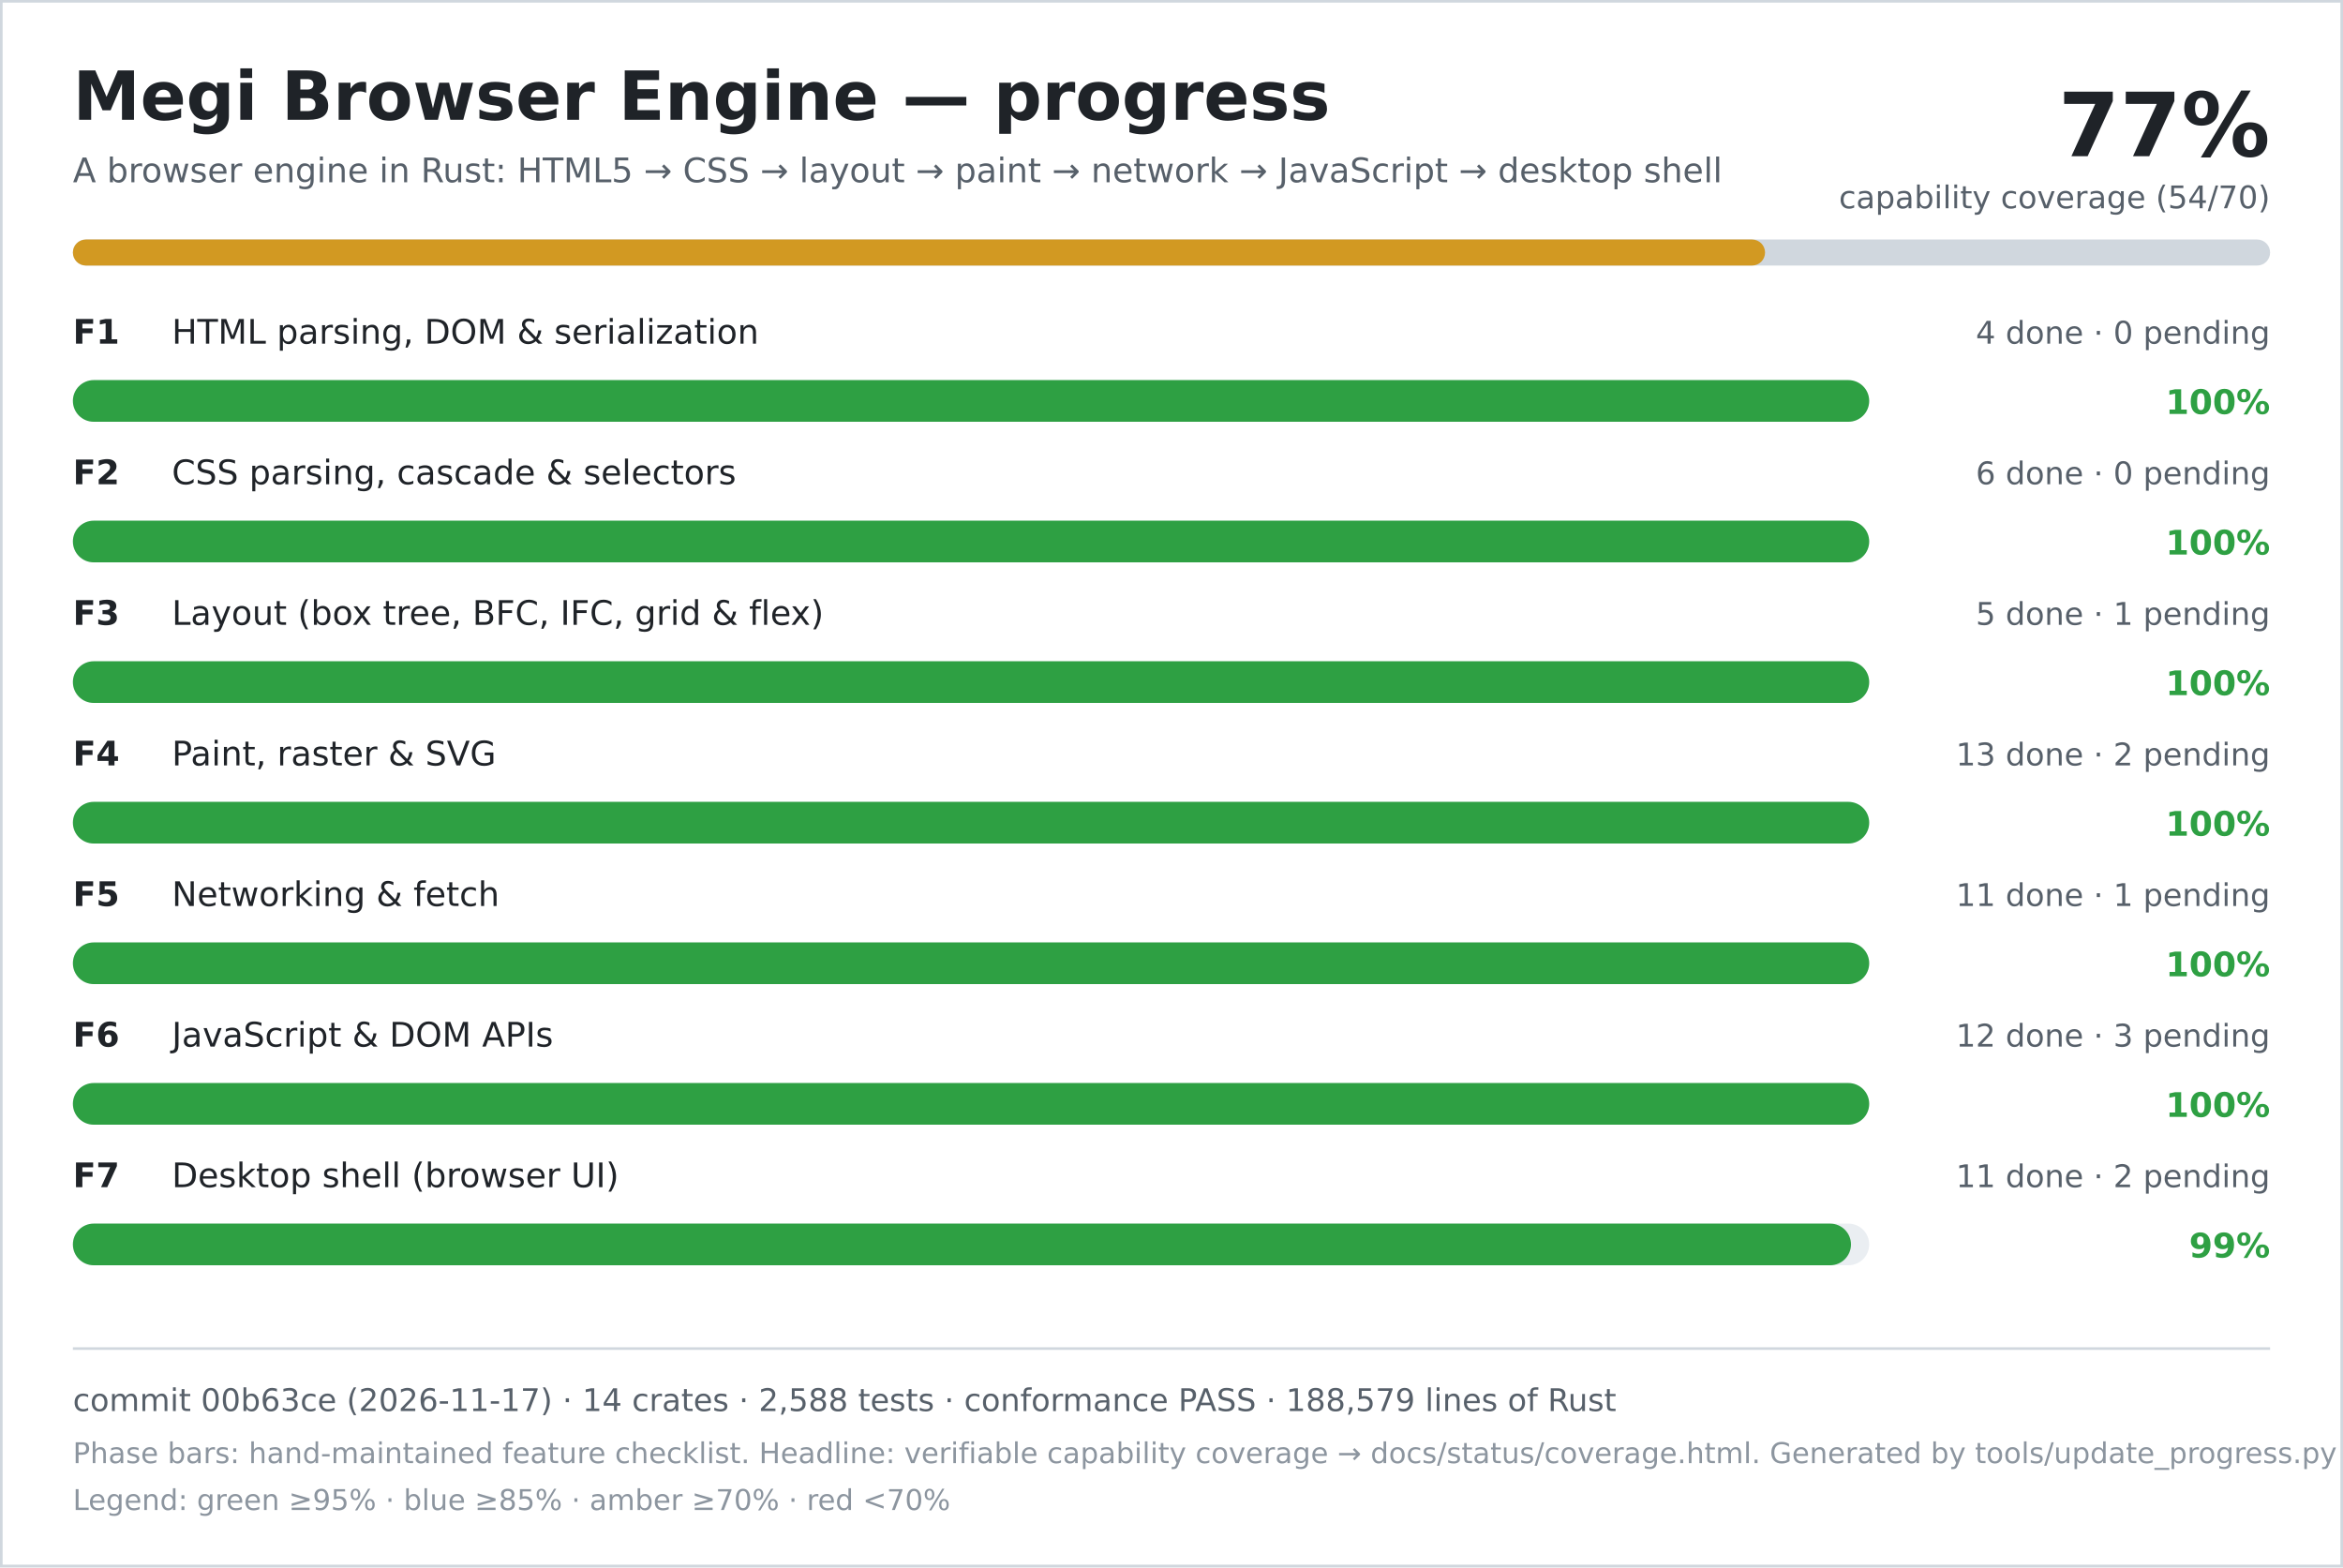
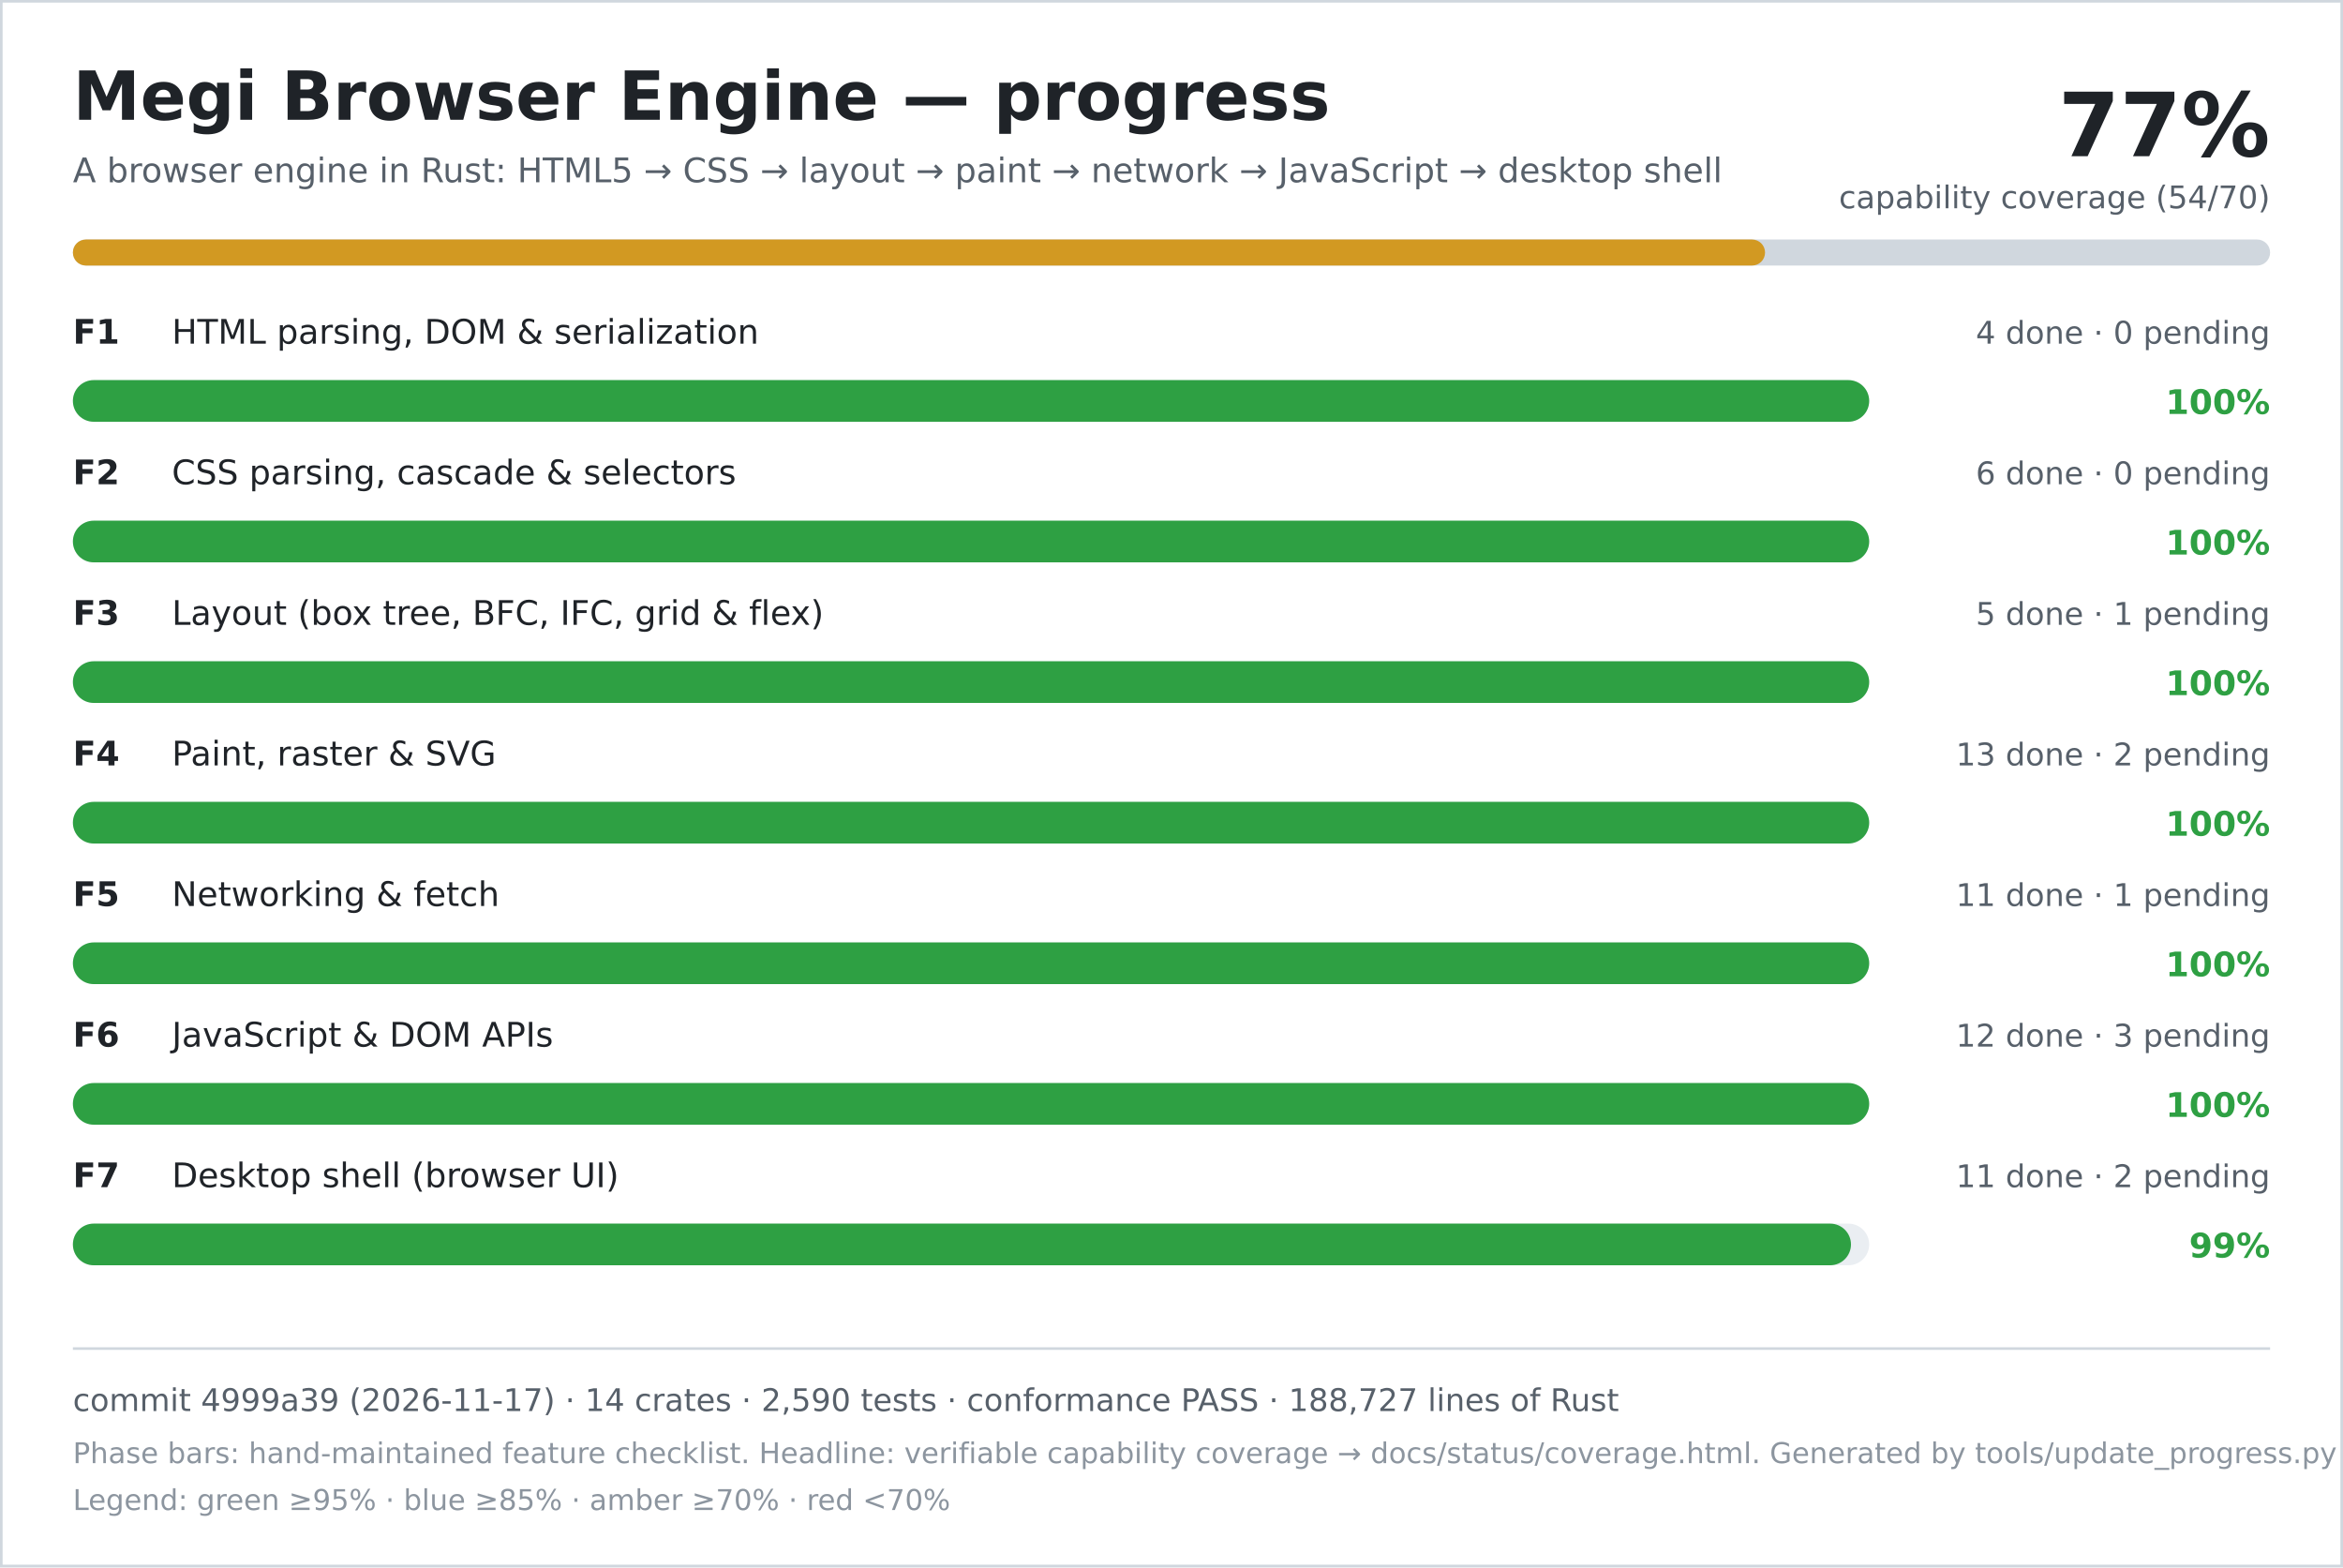
<svg xmlns="http://www.w3.org/2000/svg" width="900" height="602" viewBox="0 0 900 602" role="img" aria-labelledby="title desc">
  <rect width="900" height="602" fill="#ffffff" />
  <rect x="0.5" y="0.5" width="899" height="601" fill="none" stroke="#d0d7de" />
  <text x="28" y="46" font-family="DejaVu Sans, Verdana, sans-serif" font-size="26" font-weight="700" fill="#1f2328">Megi Browser Engine — progress</text>
  <text x="28" y="70" font-family="DejaVu Sans, Verdana, sans-serif" font-size="13" fill="#57606a">A browser engine in Rust: HTML5 → CSS → layout → paint → network → JavaScript → desktop shell</text>
  <text x="872" y="60" text-anchor="end" font-family="DejaVu Sans, Verdana, sans-serif" font-size="34" font-weight="700" fill="#1f2328">77%</text>
  <text x="872" y="80" text-anchor="end" font-family="DejaVu Sans, Verdana, sans-serif" font-size="12" fill="#57606a">capability coverage (54/70)</text>
  <rect x="28" y="92" width="844" height="10" rx="5" fill="#d0d7de" />
  <rect x="28" y="92" width="650" height="10" rx="5" fill="#d29922" />
  <text x="28" y="132" font-family="DejaVu Sans, Verdana, sans-serif" font-size="13" font-weight="700" fill="#1f2328">F1</text>
  <text x="66" y="132" font-family="DejaVu Sans, Verdana, sans-serif" font-size="13" fill="#1f2328">HTML parsing, DOM &amp; serialization</text>
  <text x="872" y="132" text-anchor="end" font-family="DejaVu Sans, Verdana, sans-serif" font-size="12" fill="#57606a">4 done · 0 pending</text>
  <rect x="28" y="146" width="690" height="16" rx="8" fill="#eaeef2" />
  <rect x="28" y="146" width="690" height="16" rx="8" fill="#2ea043" />
  <text x="872" y="159" text-anchor="end" font-family="DejaVu Sans, Verdana, sans-serif" font-size="13" font-weight="700" fill="#2ea043">100%</text>
  <text x="28" y="186" font-family="DejaVu Sans, Verdana, sans-serif" font-size="13" font-weight="700" fill="#1f2328">F2</text>
  <text x="66" y="186" font-family="DejaVu Sans, Verdana, sans-serif" font-size="13" fill="#1f2328">CSS parsing, cascade &amp; selectors</text>
  <text x="872" y="186" text-anchor="end" font-family="DejaVu Sans, Verdana, sans-serif" font-size="12" fill="#57606a">6 done · 0 pending</text>
  <rect x="28" y="200" width="690" height="16" rx="8" fill="#eaeef2" />
  <rect x="28" y="200" width="690" height="16" rx="8" fill="#2ea043" />
  <text x="872" y="213" text-anchor="end" font-family="DejaVu Sans, Verdana, sans-serif" font-size="13" font-weight="700" fill="#2ea043">100%</text>
  <text x="28" y="240" font-family="DejaVu Sans, Verdana, sans-serif" font-size="13" font-weight="700" fill="#1f2328">F3</text>
  <text x="66" y="240" font-family="DejaVu Sans, Verdana, sans-serif" font-size="13" fill="#1f2328">Layout (box tree, BFC, IFC, grid &amp; flex)</text>
  <text x="872" y="240" text-anchor="end" font-family="DejaVu Sans, Verdana, sans-serif" font-size="12" fill="#57606a">5 done · 1 pending</text>
  <rect x="28" y="254" width="690" height="16" rx="8" fill="#eaeef2" />
  <rect x="28" y="254" width="690" height="16" rx="8" fill="#2ea043" />
  <text x="872" y="267" text-anchor="end" font-family="DejaVu Sans, Verdana, sans-serif" font-size="13" font-weight="700" fill="#2ea043">100%</text>
  <text x="28" y="294" font-family="DejaVu Sans, Verdana, sans-serif" font-size="13" font-weight="700" fill="#1f2328">F4</text>
  <text x="66" y="294" font-family="DejaVu Sans, Verdana, sans-serif" font-size="13" fill="#1f2328">Paint, raster &amp; SVG</text>
  <text x="872" y="294" text-anchor="end" font-family="DejaVu Sans, Verdana, sans-serif" font-size="12" fill="#57606a">13 done · 2 pending</text>
  <rect x="28" y="308" width="690" height="16" rx="8" fill="#eaeef2" />
  <rect x="28" y="308" width="690" height="16" rx="8" fill="#2ea043" />
  <text x="872" y="321" text-anchor="end" font-family="DejaVu Sans, Verdana, sans-serif" font-size="13" font-weight="700" fill="#2ea043">100%</text>
  <text x="28" y="348" font-family="DejaVu Sans, Verdana, sans-serif" font-size="13" font-weight="700" fill="#1f2328">F5</text>
  <text x="66" y="348" font-family="DejaVu Sans, Verdana, sans-serif" font-size="13" fill="#1f2328">Networking &amp; fetch</text>
  <text x="872" y="348" text-anchor="end" font-family="DejaVu Sans, Verdana, sans-serif" font-size="12" fill="#57606a">11 done · 1 pending</text>
  <rect x="28" y="362" width="690" height="16" rx="8" fill="#eaeef2" />
  <rect x="28" y="362" width="690" height="16" rx="8" fill="#2ea043" />
  <text x="872" y="375" text-anchor="end" font-family="DejaVu Sans, Verdana, sans-serif" font-size="13" font-weight="700" fill="#2ea043">100%</text>
  <text x="28" y="402" font-family="DejaVu Sans, Verdana, sans-serif" font-size="13" font-weight="700" fill="#1f2328">F6</text>
  <text x="66" y="402" font-family="DejaVu Sans, Verdana, sans-serif" font-size="13" fill="#1f2328">JavaScript &amp; DOM APIs</text>
  <text x="872" y="402" text-anchor="end" font-family="DejaVu Sans, Verdana, sans-serif" font-size="12" fill="#57606a">12 done · 3 pending</text>
  <rect x="28" y="416" width="690" height="16" rx="8" fill="#eaeef2" />
  <rect x="28" y="416" width="690" height="16" rx="8" fill="#2ea043" />
  <text x="872" y="429" text-anchor="end" font-family="DejaVu Sans, Verdana, sans-serif" font-size="13" font-weight="700" fill="#2ea043">100%</text>
  <text x="28" y="456" font-family="DejaVu Sans, Verdana, sans-serif" font-size="13" font-weight="700" fill="#1f2328">F7</text>
  <text x="66" y="456" font-family="DejaVu Sans, Verdana, sans-serif" font-size="13" fill="#1f2328">Desktop shell (browser UI)</text>
  <text x="872" y="456" text-anchor="end" font-family="DejaVu Sans, Verdana, sans-serif" font-size="12" fill="#57606a">11 done · 2 pending</text>
  <rect x="28" y="470" width="690" height="16" rx="8" fill="#eaeef2" />
  <rect x="28" y="470" width="683" height="16" rx="8" fill="#2ea043" />
  <text x="872" y="483" text-anchor="end" font-family="DejaVu Sans, Verdana, sans-serif" font-size="13" font-weight="700" fill="#2ea043">99%</text>
  <line x1="28" y1="518" x2="872" y2="518" stroke="#d0d7de" />
-   <text x="28" y="542" font-family="DejaVu Sans, Verdana, sans-serif" font-size="12" fill="#57606a">commit 00b63ce (2026-11-17) · 14 crates · 2,588 tests · conformance PASS · 188,579 lines of Rust</text>
+   <text x="28" y="542" font-family="DejaVu Sans, Verdana, sans-serif" font-size="12" fill="#57606a">commit 4999a39 (2026-11-17) · 14 crates · 2,590 tests · conformance PASS · 188,727 lines of Rust</text>
  <text x="28" y="562" font-family="DejaVu Sans, Verdana, sans-serif" font-size="11" fill="#8c959f">Phase bars: hand-maintained feature checklist. Headline: verifiable capability coverage → docs/status/coverage.html. Generated by tools/update_progress.py — do not edit.</text>
  <text x="28" y="580" font-family="DejaVu Sans, Verdana, sans-serif" font-size="11" fill="#8c959f">Legend: green ≥95% · blue ≥85% · amber ≥70% · red &lt;70%</text>
</svg>
